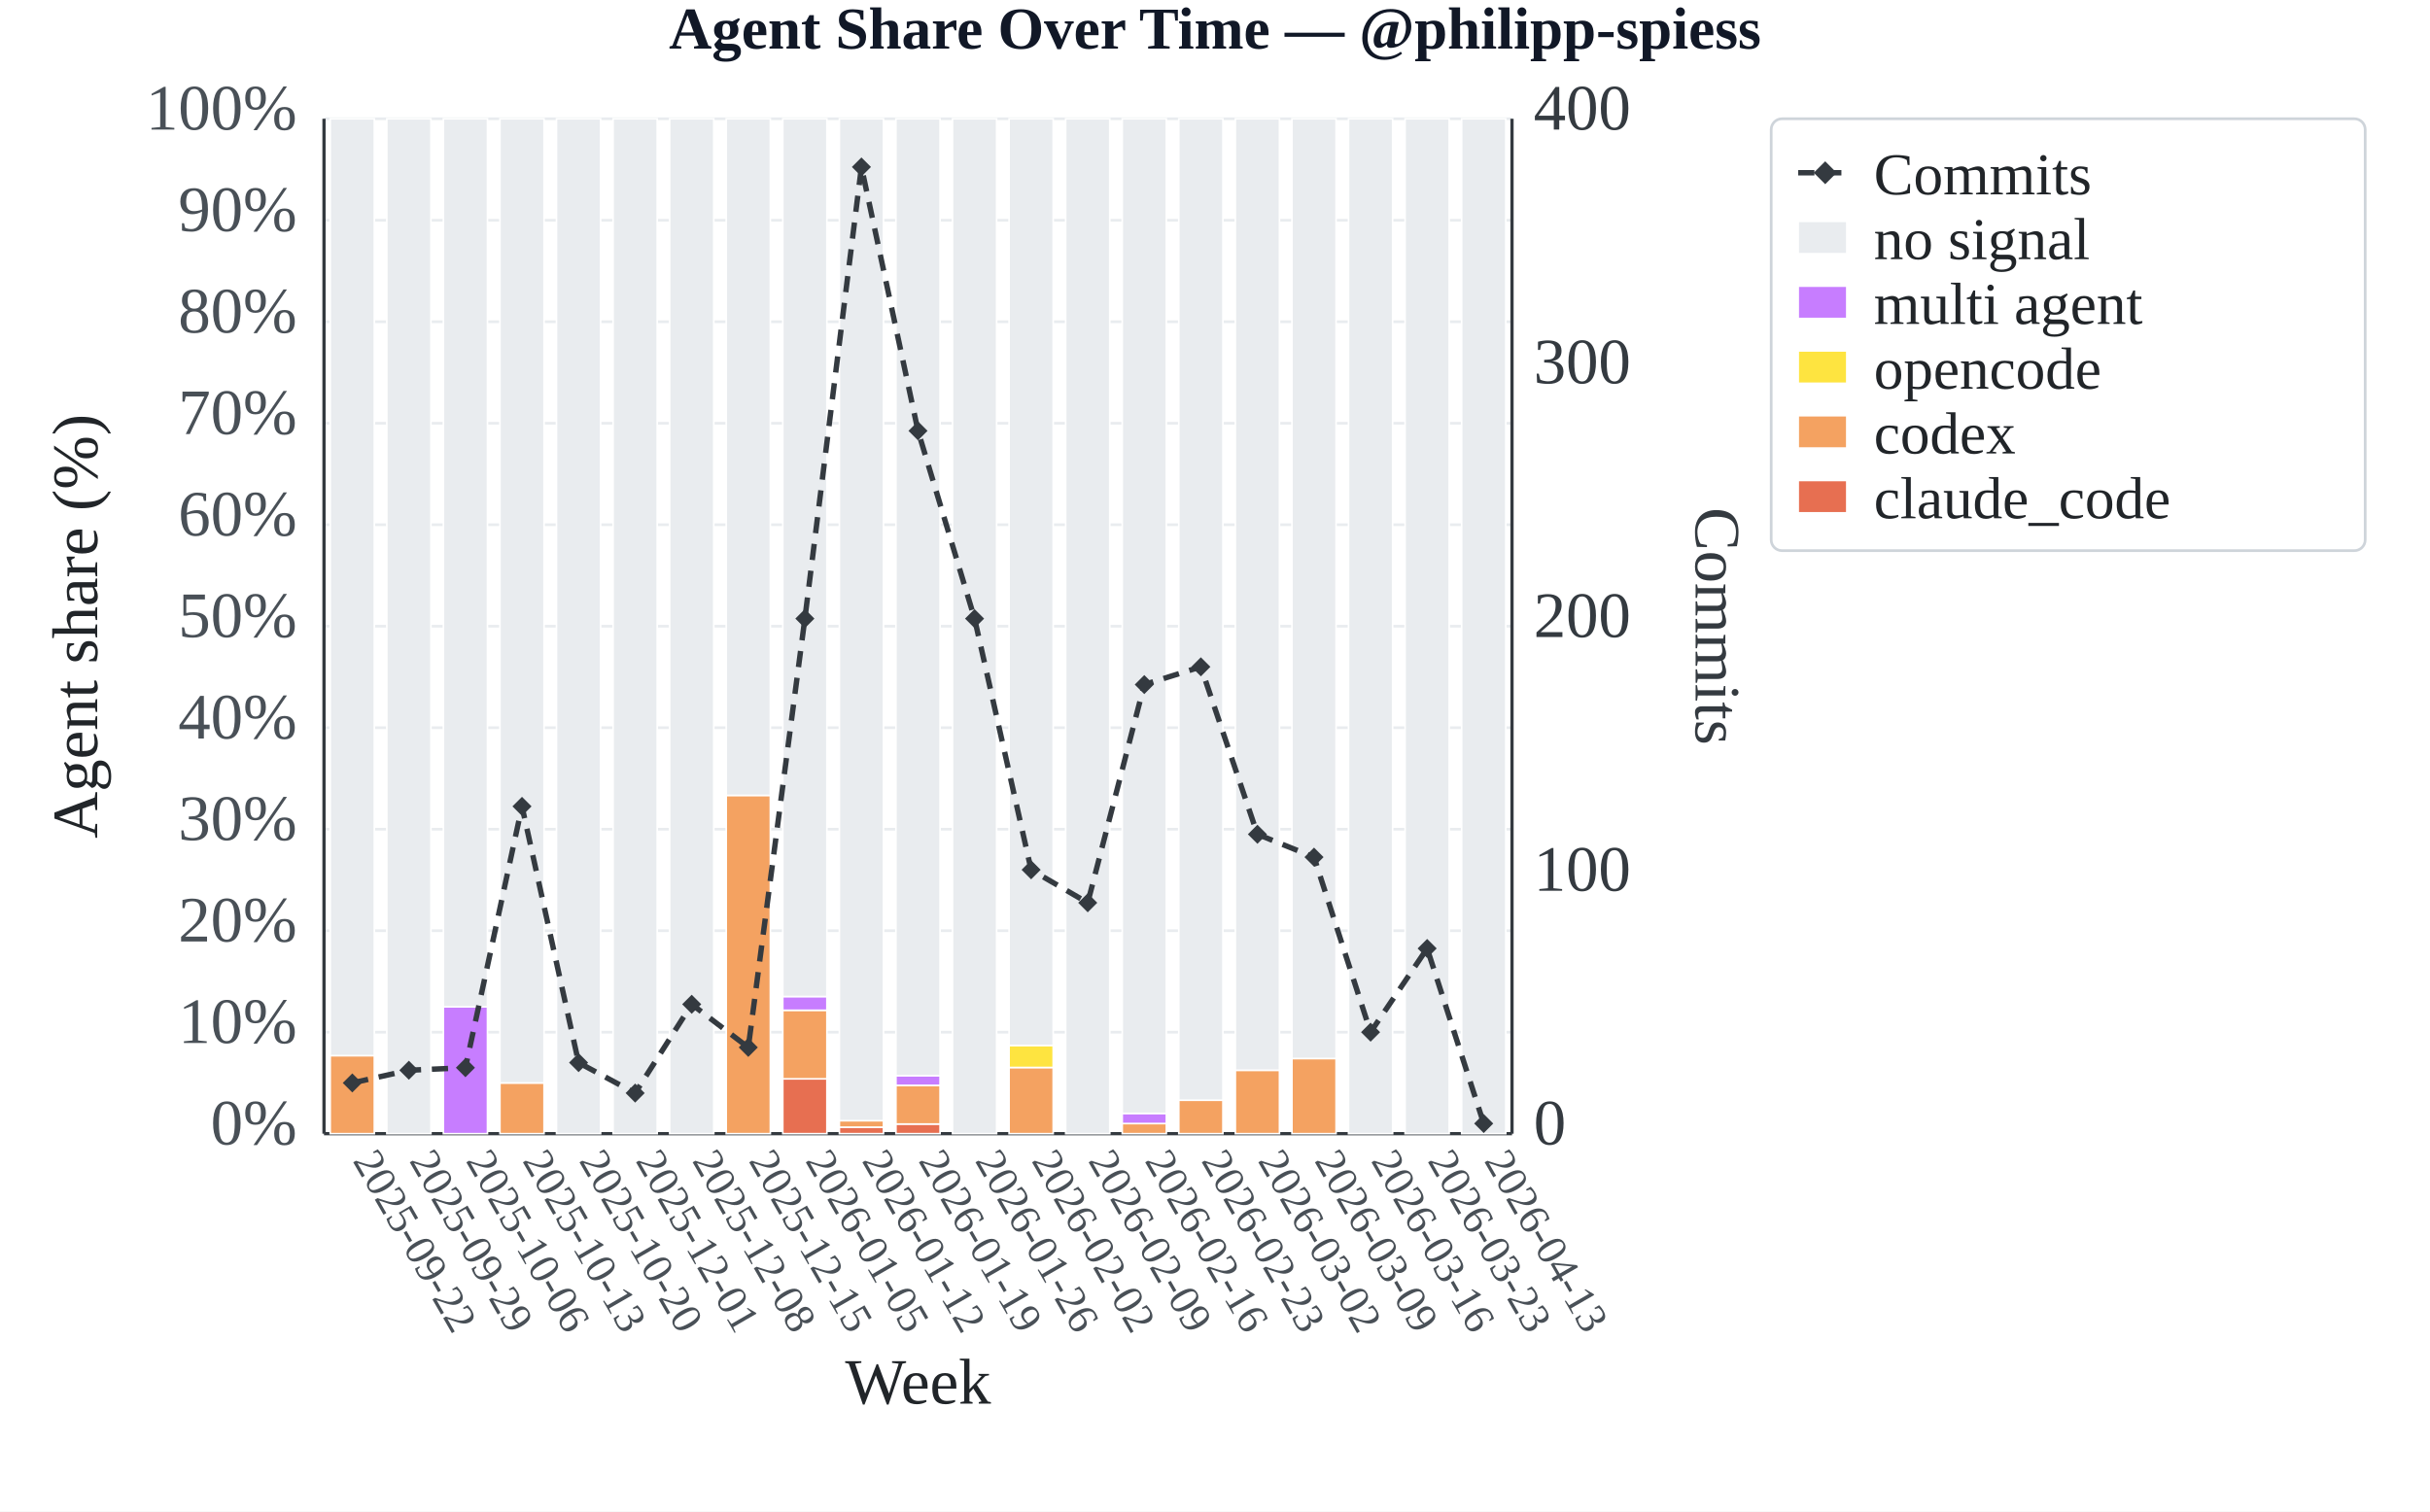
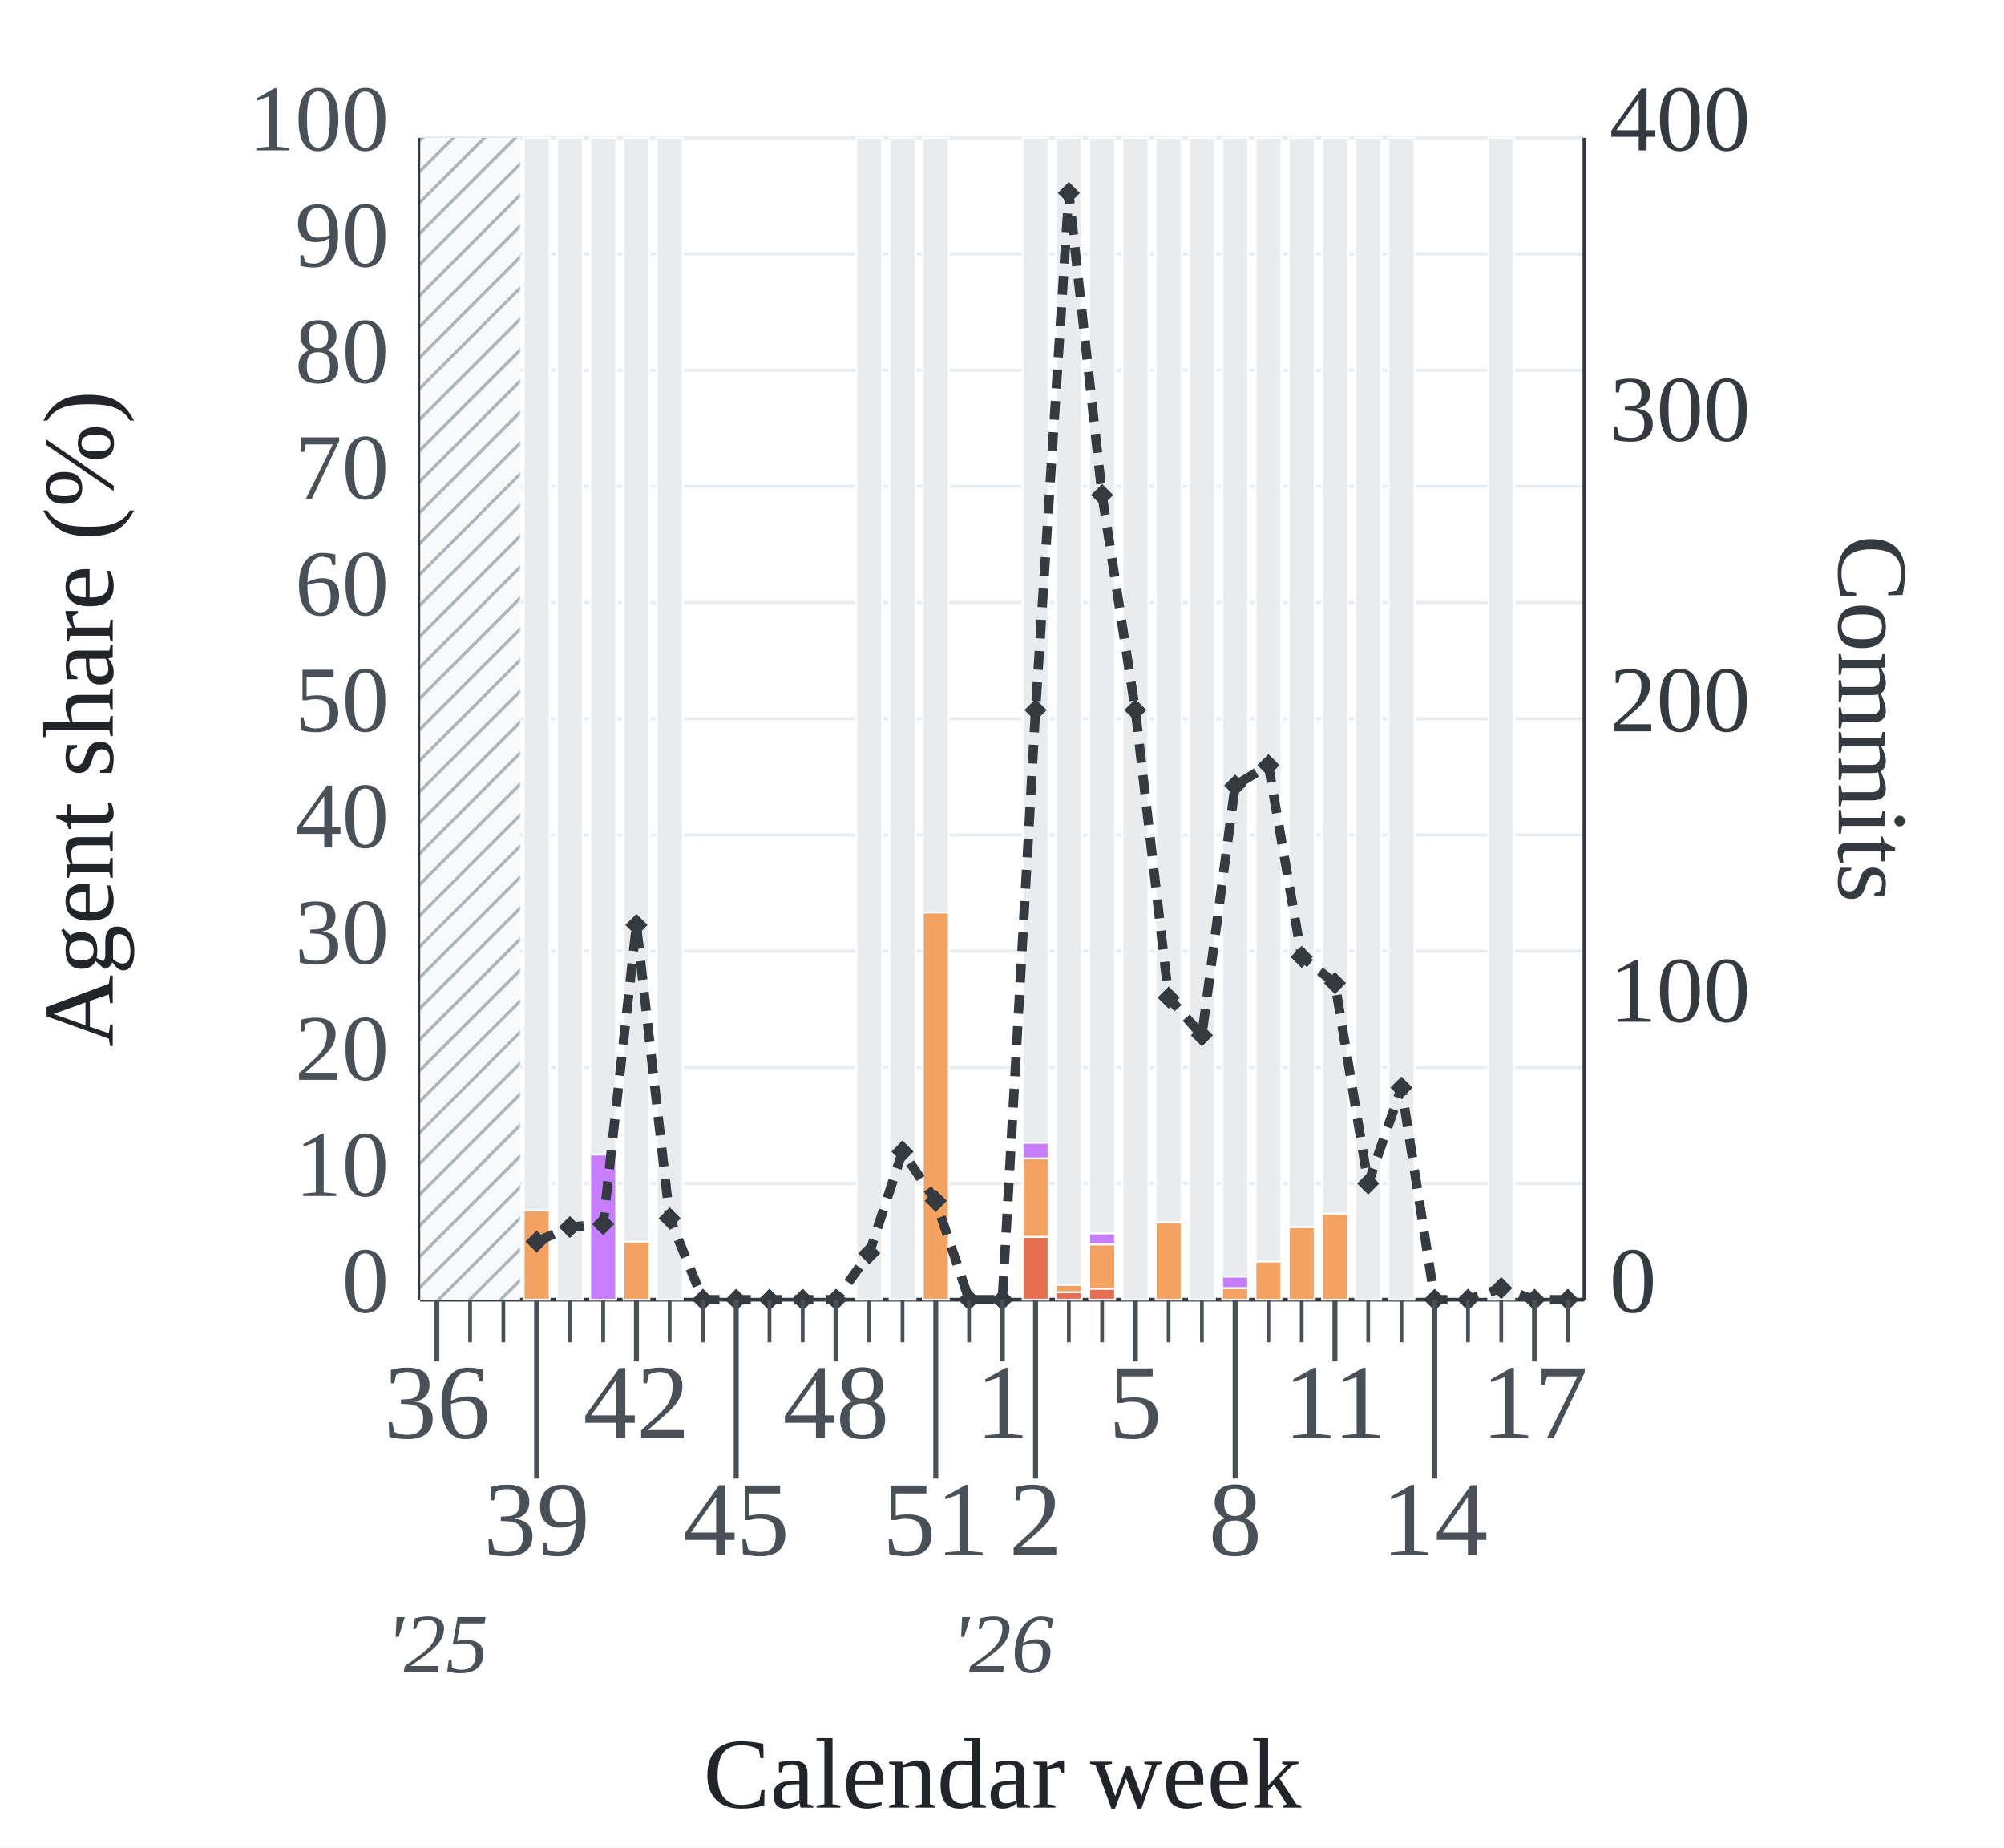
- <svg xmlns="http://www.w3.org/2000/svg" width="900" height="560" viewBox="0 0 900 560">
+ <svg xmlns="http://www.w3.org/2000/svg" width="640" height="590" viewBox="0 0 640 590">
  <rect width="100%" height="100%" fill="white" />
-   <line x1="120.00" y1="420.00" x2="560.00" y2="420.00" stroke="#e9ecef" stroke-width="1" />
-   <text x="110.00" y="424.00" text-anchor="end" font-size="24" fill="#495057">0%</text>
-   <line x1="120.00" y1="382.40" x2="560.00" y2="382.40" stroke="#e9ecef" stroke-width="1" />
-   <text x="110.00" y="386.40" text-anchor="end" font-size="24" fill="#495057">10%</text>
-   <line x1="120.00" y1="344.80" x2="560.00" y2="344.80" stroke="#e9ecef" stroke-width="1" />
-   <text x="110.00" y="348.80" text-anchor="end" font-size="24" fill="#495057">20%</text>
-   <line x1="120.00" y1="307.20" x2="560.00" y2="307.20" stroke="#e9ecef" stroke-width="1" />
-   <text x="110.00" y="311.20" text-anchor="end" font-size="24" fill="#495057">30%</text>
-   <line x1="120.00" y1="269.60" x2="560.00" y2="269.60" stroke="#e9ecef" stroke-width="1" />
-   <text x="110.00" y="273.60" text-anchor="end" font-size="24" fill="#495057">40%</text>
-   <line x1="120.00" y1="232.00" x2="560.00" y2="232.00" stroke="#e9ecef" stroke-width="1" />
-   <text x="110.00" y="236.00" text-anchor="end" font-size="24" fill="#495057">50%</text>
-   <line x1="120.00" y1="194.40" x2="560.00" y2="194.40" stroke="#e9ecef" stroke-width="1" />
-   <text x="110.00" y="198.40" text-anchor="end" font-size="24" fill="#495057">60%</text>
-   <line x1="120.00" y1="156.80" x2="560.00" y2="156.80" stroke="#e9ecef" stroke-width="1" />
-   <text x="110.00" y="160.80" text-anchor="end" font-size="24" fill="#495057">70%</text>
-   <line x1="120.00" y1="119.20" x2="560.00" y2="119.20" stroke="#e9ecef" stroke-width="1" />
-   <text x="110.00" y="123.20" text-anchor="end" font-size="24" fill="#495057">80%</text>
-   <line x1="120.00" y1="81.60" x2="560.00" y2="81.60" stroke="#e9ecef" stroke-width="1" />
-   <text x="110.00" y="85.60" text-anchor="end" font-size="24" fill="#495057">90%</text>
-   <line x1="120.00" y1="44.00" x2="560.00" y2="44.00" stroke="#e9ecef" stroke-width="1" />
-   <text x="110.00" y="48.00" text-anchor="end" font-size="24" fill="#495057">100%</text>
-   <line x1="120.00" y1="420.00" x2="560.00" y2="420.00" stroke="#343a40" stroke-width="1.2" />
-   <line x1="120.00" y1="44.00" x2="120.00" y2="420.00" stroke="#343a40" stroke-width="1.2" />
-   <text x="568.00" y="424.00" text-anchor="start" font-size="24" fill="#343a40">0</text>
-   <text x="568.00" y="330.00" text-anchor="start" font-size="24" fill="#343a40">100</text>
-   <text x="568.00" y="236.00" text-anchor="start" font-size="24" fill="#343a40">200</text>
-   <text x="568.00" y="142.00" text-anchor="start" font-size="24" fill="#343a40">300</text>
-   <text x="568.00" y="48.00" text-anchor="start" font-size="24" fill="#343a40">400</text>
-   <line x1="560.00" y1="44.00" x2="560.00" y2="420.00" stroke="#343a40" stroke-width="1.2" />
-   <text x="450.00" y="18" text-anchor="middle" font-size="22" font-weight="700" fill="#111827">Agent Share Over Time — @philipp-spiess</text>
-   <text x="36.00" y="232.00" transform="rotate(-90 36.00 232.00)" text-anchor="middle" font-size="24" fill="#212529">Agent share (%)</text>
-   <text x="340.00" y="520.00" text-anchor="middle" font-size="24" fill="#212529">Week</text>
-   <text x="628.00" y="232.00" transform="rotate(90 628.00 232.00)" text-anchor="middle" font-size="24" fill="#343a40">Commits</text>
-   <rect x="122.30" y="391.08" width="16.34" height="28.92" fill="#f4a261" stroke="white" stroke-width="0.6" />
-   <rect x="122.30" y="44.00" width="16.34" height="347.08" fill="#e9ecef" stroke="white" stroke-width="0.6" />
-   <rect x="143.26" y="44.00" width="16.34" height="376.00" fill="#e9ecef" stroke="white" stroke-width="0.6" />
-   <rect x="164.21" y="373.00" width="16.34" height="47.00" fill="#c77dff" stroke="white" stroke-width="0.6" />
-   <rect x="164.21" y="44.00" width="16.34" height="329.00" fill="#e9ecef" stroke="white" stroke-width="0.6" />
-   <rect x="185.16" y="401.20" width="16.34" height="18.80" fill="#f4a261" stroke="white" stroke-width="0.6" />
-   <rect x="185.16" y="44.00" width="16.34" height="357.20" fill="#e9ecef" stroke="white" stroke-width="0.6" />
-   <rect x="206.11" y="44.00" width="16.34" height="376.00" fill="#e9ecef" stroke="white" stroke-width="0.6" />
-   <rect x="227.07" y="44.00" width="16.34" height="376.00" fill="#e9ecef" stroke="white" stroke-width="0.6" />
-   <rect x="248.02" y="44.00" width="16.34" height="376.00" fill="#e9ecef" stroke="white" stroke-width="0.6" />
-   <rect x="268.97" y="294.67" width="16.34" height="125.33" fill="#f4a261" stroke="white" stroke-width="0.6" />
-   <rect x="268.97" y="44.00" width="16.34" height="250.67" fill="#e9ecef" stroke="white" stroke-width="0.6" />
-   <rect x="289.92" y="399.68" width="16.34" height="20.32" fill="#e76f51" stroke="white" stroke-width="0.6" />
-   <rect x="289.92" y="374.27" width="16.34" height="25.41" fill="#f4a261" stroke="white" stroke-width="0.6" />
-   <rect x="289.92" y="369.19" width="16.34" height="5.08" fill="#c77dff" stroke="white" stroke-width="0.6" />
-   <rect x="289.92" y="44.00" width="16.34" height="325.19" fill="#e9ecef" stroke="white" stroke-width="0.6" />
-   <rect x="310.88" y="417.59" width="16.34" height="2.41" fill="#e76f51" stroke="white" stroke-width="0.6" />
-   <rect x="310.88" y="415.18" width="16.34" height="2.41" fill="#f4a261" stroke="white" stroke-width="0.6" />
-   <rect x="310.88" y="44.00" width="16.34" height="371.18" fill="#e9ecef" stroke="white" stroke-width="0.6" />
-   <rect x="331.83" y="416.42" width="16.34" height="3.58" fill="#e76f51" stroke="white" stroke-width="0.6" />
-   <rect x="331.83" y="402.10" width="16.34" height="14.32" fill="#f4a261" stroke="white" stroke-width="0.6" />
-   <rect x="331.83" y="398.51" width="16.34" height="3.58" fill="#c77dff" stroke="white" stroke-width="0.6" />
-   <rect x="331.83" y="44.00" width="16.34" height="354.51" fill="#e9ecef" stroke="white" stroke-width="0.6" />
-   <rect x="352.78" y="44.00" width="16.34" height="376.00" fill="#e9ecef" stroke="white" stroke-width="0.6" />
-   <rect x="373.73" y="395.48" width="16.34" height="24.52" fill="#f4a261" stroke="white" stroke-width="0.6" />
-   <rect x="373.73" y="387.30" width="16.34" height="8.17" fill="#fee440" stroke="white" stroke-width="0.6" />
-   <rect x="373.73" y="44.00" width="16.34" height="343.30" fill="#e9ecef" stroke="white" stroke-width="0.6" />
-   <rect x="394.69" y="44.00" width="16.34" height="376.00" fill="#e9ecef" stroke="white" stroke-width="0.6" />
-   <rect x="415.64" y="416.24" width="16.34" height="3.76" fill="#f4a261" stroke="white" stroke-width="0.6" />
-   <rect x="415.64" y="412.48" width="16.34" height="3.76" fill="#c77dff" stroke="white" stroke-width="0.6" />
-   <rect x="415.64" y="44.00" width="16.34" height="368.48" fill="#e9ecef" stroke="white" stroke-width="0.6" />
-   <rect x="436.59" y="407.60" width="16.34" height="12.40" fill="#f4a261" stroke="white" stroke-width="0.6" />
-   <rect x="436.59" y="44.00" width="16.34" height="363.60" fill="#e9ecef" stroke="white" stroke-width="0.6" />
-   <rect x="457.54" y="396.50" width="16.34" height="23.50" fill="#f4a261" stroke="white" stroke-width="0.6" />
-   <rect x="457.54" y="44.00" width="16.34" height="352.50" fill="#e9ecef" stroke="white" stroke-width="0.6" />
-   <rect x="478.50" y="392.15" width="16.34" height="27.85" fill="#f4a261" stroke="white" stroke-width="0.6" />
-   <rect x="478.50" y="44.00" width="16.34" height="348.15" fill="#e9ecef" stroke="white" stroke-width="0.6" />
-   <rect x="499.45" y="44.00" width="16.34" height="376.00" fill="#e9ecef" stroke="white" stroke-width="0.6" />
-   <rect x="520.40" y="44.00" width="16.34" height="376.00" fill="#e9ecef" stroke="white" stroke-width="0.6" />
-   <rect x="541.35" y="44.00" width="16.34" height="376.00" fill="#e9ecef" stroke="white" stroke-width="0.6" />
-   <polyline fill="none" stroke="#343a40" stroke-width="2" stroke-dasharray="6 4" points="130.48,401.20 151.43,396.50 172.38,395.56 193.33,298.74 214.29,393.68 235.24,404.96 256.19,372.06 277.14,388.04 298.10,229.18 319.05,61.86 340.00,159.62 360.95,229.18 381.90,322.24 402.86,334.46 423.81,253.62 444.76,247.04 465.71,309.08 486.67,317.54 507.62,382.40 528.57,351.38 549.52,416.24" />
-   <rect x="127.98" y="398.70" width="5" height="5" fill="#343a40" transform="rotate(45 130.48 401.20)" />
-   <rect x="148.93" y="394.00" width="5" height="5" fill="#343a40" transform="rotate(45 151.43 396.50)" />
-   <rect x="169.88" y="393.06" width="5" height="5" fill="#343a40" transform="rotate(45 172.38 395.56)" />
-   <rect x="190.83" y="296.24" width="5" height="5" fill="#343a40" transform="rotate(45 193.33 298.74)" />
-   <rect x="211.79" y="391.18" width="5" height="5" fill="#343a40" transform="rotate(45 214.29 393.68)" />
-   <rect x="232.74" y="402.46" width="5" height="5" fill="#343a40" transform="rotate(45 235.24 404.96)" />
-   <rect x="253.69" y="369.56" width="5" height="5" fill="#343a40" transform="rotate(45 256.19 372.06)" />
-   <rect x="274.64" y="385.54" width="5" height="5" fill="#343a40" transform="rotate(45 277.14 388.04)" />
-   <rect x="295.60" y="226.68" width="5" height="5" fill="#343a40" transform="rotate(45 298.10 229.18)" />
-   <rect x="316.55" y="59.36" width="5" height="5" fill="#343a40" transform="rotate(45 319.05 61.86)" />
-   <rect x="337.50" y="157.12" width="5" height="5" fill="#343a40" transform="rotate(45 340.00 159.62)" />
-   <rect x="358.45" y="226.68" width="5" height="5" fill="#343a40" transform="rotate(45 360.95 229.18)" />
-   <rect x="379.40" y="319.74" width="5" height="5" fill="#343a40" transform="rotate(45 381.90 322.24)" />
-   <rect x="400.36" y="331.96" width="5" height="5" fill="#343a40" transform="rotate(45 402.86 334.46)" />
-   <rect x="421.31" y="251.12" width="5" height="5" fill="#343a40" transform="rotate(45 423.81 253.62)" />
-   <rect x="442.26" y="244.54" width="5" height="5" fill="#343a40" transform="rotate(45 444.76 247.04)" />
-   <rect x="463.21" y="306.58" width="5" height="5" fill="#343a40" transform="rotate(45 465.71 309.08)" />
-   <rect x="484.17" y="315.04" width="5" height="5" fill="#343a40" transform="rotate(45 486.67 317.54)" />
-   <rect x="505.12" y="379.90" width="5" height="5" fill="#343a40" transform="rotate(45 507.62 382.40)" />
-   <rect x="526.07" y="348.88" width="5" height="5" fill="#343a40" transform="rotate(45 528.57 351.38)" />
-   <rect x="547.02" y="413.74" width="5" height="5" fill="#343a40" transform="rotate(45 549.52 416.24)" />
-   <text x="130.48" y="430.00" transform="rotate(60 130.48 430.00)" font-size="16" text-anchor="start" fill="#495057">2025-09-22</text>
-   <text x="151.43" y="430.00" transform="rotate(60 151.43 430.00)" font-size="16" text-anchor="start" fill="#495057">2025-09-29</text>
-   <text x="172.38" y="430.00" transform="rotate(60 172.38 430.00)" font-size="16" text-anchor="start" fill="#495057">2025-10-06</text>
-   <text x="193.33" y="430.00" transform="rotate(60 193.33 430.00)" font-size="16" text-anchor="start" fill="#495057">2025-10-13</text>
-   <text x="214.29" y="430.00" transform="rotate(60 214.29 430.00)" font-size="16" text-anchor="start" fill="#495057">2025-10-20</text>
-   <text x="235.24" y="430.00" transform="rotate(60 235.24 430.00)" font-size="16" text-anchor="start" fill="#495057">2025-12-01</text>
-   <text x="256.19" y="430.00" transform="rotate(60 256.19 430.00)" font-size="16" text-anchor="start" fill="#495057">2025-12-08</text>
-   <text x="277.14" y="430.00" transform="rotate(60 277.14 430.00)" font-size="16" text-anchor="start" fill="#495057">2025-12-15</text>
-   <text x="298.10" y="430.00" transform="rotate(60 298.10 430.00)" font-size="16" text-anchor="start" fill="#495057">2026-01-05</text>
-   <text x="319.05" y="430.00" transform="rotate(60 319.05 430.00)" font-size="16" text-anchor="start" fill="#495057">2026-01-12</text>
-   <text x="340.00" y="430.00" transform="rotate(60 340.00 430.00)" font-size="16" text-anchor="start" fill="#495057">2026-01-19</text>
-   <text x="360.95" y="430.00" transform="rotate(60 360.95 430.00)" font-size="16" text-anchor="start" fill="#495057">2026-01-26</text>
-   <text x="381.90" y="430.00" transform="rotate(60 381.90 430.00)" font-size="16" text-anchor="start" fill="#495057">2026-02-02</text>
-   <text x="402.86" y="430.00" transform="rotate(60 402.86 430.00)" font-size="16" text-anchor="start" fill="#495057">2026-02-09</text>
-   <text x="423.81" y="430.00" transform="rotate(60 423.81 430.00)" font-size="16" text-anchor="start" fill="#495057">2026-02-16</text>
-   <text x="444.76" y="430.00" transform="rotate(60 444.76 430.00)" font-size="16" text-anchor="start" fill="#495057">2026-02-23</text>
-   <text x="465.71" y="430.00" transform="rotate(60 465.71 430.00)" font-size="16" text-anchor="start" fill="#495057">2026-03-02</text>
-   <text x="486.67" y="430.00" transform="rotate(60 486.67 430.00)" font-size="16" text-anchor="start" fill="#495057">2026-03-09</text>
-   <text x="507.62" y="430.00" transform="rotate(60 507.62 430.00)" font-size="16" text-anchor="start" fill="#495057">2026-03-16</text>
-   <text x="528.57" y="430.00" transform="rotate(60 528.57 430.00)" font-size="16" text-anchor="start" fill="#495057">2026-03-23</text>
-   <text x="549.52" y="430.00" transform="rotate(60 549.52 430.00)" font-size="16" text-anchor="start" fill="#495057">2026-04-13</text>
-   <rect x="656.00" y="44.00" width="220.00" height="160.00" rx="4" ry="4" fill="white" fill-opacity="0.92" stroke="#ced4da" stroke-width="1" />
-   <line x1="666.00" y1="64.00" x2="686.00" y2="64.00" stroke="#343a40" stroke-width="2" stroke-dasharray="6 4" />
-   <rect x="673.00" y="61.00" width="6" height="6" fill="#343a40" transform="rotate(45 676.00 64.00)" />
-   <text x="694.00" y="72.00" font-size="22" fill="#212529">Commits</text>
-   <rect x="666.00" y="82.00" width="18" height="12" fill="#e9ecef" stroke="#ffffff" stroke-width="0.6" />
-   <text x="694.00" y="96.00" font-size="22" fill="#212529">no signal</text>
-   <rect x="666.00" y="106.00" width="18" height="12" fill="#c77dff" stroke="#ffffff" stroke-width="0.6" />
-   <text x="694.00" y="120.00" font-size="22" fill="#212529">multi agent</text>
-   <rect x="666.00" y="130.00" width="18" height="12" fill="#fee440" stroke="#ffffff" stroke-width="0.6" />
-   <text x="694.00" y="144.00" font-size="22" fill="#212529">opencode</text>
-   <rect x="666.00" y="154.00" width="18" height="12" fill="#f4a261" stroke="#ffffff" stroke-width="0.6" />
-   <text x="694.00" y="168.00" font-size="22" fill="#212529">codex</text>
-   <rect x="666.00" y="178.00" width="18" height="12" fill="#e76f51" stroke="#ffffff" stroke-width="0.6" />
-   <text x="694.00" y="192.00" font-size="22" fill="#212529">claude_code</text>
+   <defs>
+     <pattern id="gapHatch" width="7" height="7" patternUnits="userSpaceOnUse" patternTransform="rotate(45)">
+       <rect width="7" height="7" fill="#f8f9fa" />
+       <line x1="0" y1="0" x2="0" y2="7" stroke="#adb5bd" stroke-width="2" />
+     </pattern>
+   </defs>
+   <line x1="134.20" y1="415.00" x2="506.00" y2="415.00" stroke="#e9ecef" stroke-width="1" />
+   <text x="124.20" y="419.00" text-anchor="end" font-size="30" fill="#495057">0</text>
+   <line x1="134.20" y1="377.90" x2="506.00" y2="377.90" stroke="#e9ecef" stroke-width="1" />
+   <text x="124.20" y="381.90" text-anchor="end" font-size="30" fill="#495057">10</text>
+   <line x1="134.20" y1="340.80" x2="506.00" y2="340.80" stroke="#e9ecef" stroke-width="1" />
+   <text x="124.20" y="344.80" text-anchor="end" font-size="30" fill="#495057">20</text>
+   <line x1="134.20" y1="303.70" x2="506.00" y2="303.70" stroke="#e9ecef" stroke-width="1" />
+   <text x="124.20" y="307.70" text-anchor="end" font-size="30" fill="#495057">30</text>
+   <line x1="134.20" y1="266.60" x2="506.00" y2="266.60" stroke="#e9ecef" stroke-width="1" />
+   <text x="124.20" y="270.60" text-anchor="end" font-size="30" fill="#495057">40</text>
+   <line x1="134.20" y1="229.50" x2="506.00" y2="229.50" stroke="#e9ecef" stroke-width="1" />
+   <text x="124.20" y="233.50" text-anchor="end" font-size="30" fill="#495057">50</text>
+   <line x1="134.20" y1="192.40" x2="506.00" y2="192.40" stroke="#e9ecef" stroke-width="1" />
+   <text x="124.20" y="196.40" text-anchor="end" font-size="30" fill="#495057">60</text>
+   <line x1="134.20" y1="155.30" x2="506.00" y2="155.30" stroke="#e9ecef" stroke-width="1" />
+   <text x="124.20" y="159.30" text-anchor="end" font-size="30" fill="#495057">70</text>
+   <line x1="134.20" y1="118.20" x2="506.00" y2="118.20" stroke="#e9ecef" stroke-width="1" />
+   <text x="124.20" y="122.20" text-anchor="end" font-size="30" fill="#495057">80</text>
+   <line x1="134.20" y1="81.10" x2="506.00" y2="81.10" stroke="#e9ecef" stroke-width="1" />
+   <text x="124.20" y="85.10" text-anchor="end" font-size="30" fill="#495057">90</text>
+   <line x1="134.20" y1="44.00" x2="506.00" y2="44.00" stroke="#e9ecef" stroke-width="1" />
+   <text x="124.20" y="48.00" text-anchor="end" font-size="30" fill="#495057">100</text>
+   <line x1="134.20" y1="415.00" x2="506.00" y2="415.00" stroke="#343a40" stroke-width="1.2" />
+   <line x1="134.20" y1="44.00" x2="134.20" y2="415.00" stroke="#343a40" stroke-width="1.2" />
+   <text x="514.00" y="419.00" text-anchor="start" font-size="30" fill="#343a40">0</text>
+   <text x="514.00" y="326.25" text-anchor="start" font-size="30" fill="#343a40">100</text>
+   <text x="514.00" y="233.50" text-anchor="start" font-size="30" fill="#343a40">200</text>
+   <text x="514.00" y="140.75" text-anchor="start" font-size="30" fill="#343a40">300</text>
+   <text x="514.00" y="48.00" text-anchor="start" font-size="30" fill="#343a40">400</text>
+   <line x1="506.00" y1="44.00" x2="506.00" y2="415.00" stroke="#343a40" stroke-width="1.2" />
+   <text x="36.00" y="229.50" transform="rotate(-90 36.00 229.50)" text-anchor="middle" font-size="32" fill="#212529">Agent share (%)</text>
+   <text x="320.10" y="577.20" text-anchor="middle" font-size="32" fill="#212529">Calendar week</text>
+   <text x="587.20" y="229.50" transform="rotate(90 587.20 229.50)" text-anchor="middle" font-size="32" fill="#343a40">Commits</text>
+   <rect x="134.20" y="44.00" width="31.87" height="371.00" fill="url(#gapHatch)" stroke="none" />
+   <rect x="167.24" y="386.46" width="8.29" height="28.54" fill="#f4a261" stroke="white" stroke-width="0.6" />
+   <rect x="167.24" y="44.00" width="8.29" height="342.46" fill="#e9ecef" stroke="white" stroke-width="0.6" />
+   <rect x="177.86" y="44.00" width="8.29" height="371.00" fill="#e9ecef" stroke="white" stroke-width="0.6" />
+   <rect x="188.48" y="368.63" width="8.29" height="46.38" fill="#c77dff" stroke="white" stroke-width="0.6" />
+   <rect x="188.48" y="44.00" width="8.29" height="324.63" fill="#e9ecef" stroke="white" stroke-width="0.6" />
+   <rect x="199.11" y="396.45" width="8.29" height="18.55" fill="#f4a261" stroke="white" stroke-width="0.6" />
+   <rect x="199.11" y="44.00" width="8.29" height="352.45" fill="#e9ecef" stroke="white" stroke-width="0.6" />
+   <rect x="209.73" y="44.00" width="8.29" height="371.00" fill="#e9ecef" stroke="white" stroke-width="0.6" />
+   <rect x="273.47" y="44.00" width="8.29" height="371.00" fill="#e9ecef" stroke="white" stroke-width="0.6" />
+   <rect x="284.09" y="44.00" width="8.29" height="371.00" fill="#e9ecef" stroke="white" stroke-width="0.6" />
+   <rect x="294.71" y="291.33" width="8.29" height="123.67" fill="#f4a261" stroke="white" stroke-width="0.6" />
+   <rect x="294.71" y="44.00" width="8.29" height="247.33" fill="#e9ecef" stroke="white" stroke-width="0.6" />
+   <rect x="326.58" y="394.95" width="8.29" height="20.05" fill="#e76f51" stroke="white" stroke-width="0.6" />
+   <rect x="326.58" y="369.88" width="8.29" height="25.07" fill="#f4a261" stroke="white" stroke-width="0.6" />
+   <rect x="326.58" y="364.86" width="8.29" height="5.01" fill="#c77dff" stroke="white" stroke-width="0.6" />
+   <rect x="326.58" y="44.00" width="8.29" height="320.86" fill="#e9ecef" stroke="white" stroke-width="0.6" />
+   <rect x="337.20" y="412.62" width="8.29" height="2.38" fill="#e76f51" stroke="white" stroke-width="0.6" />
+   <rect x="337.20" y="410.24" width="8.29" height="2.38" fill="#f4a261" stroke="white" stroke-width="0.6" />
+   <rect x="337.20" y="44.00" width="8.29" height="366.24" fill="#e9ecef" stroke="white" stroke-width="0.6" />
+   <rect x="347.83" y="411.47" width="8.29" height="3.53" fill="#e76f51" stroke="white" stroke-width="0.6" />
+   <rect x="347.83" y="397.33" width="8.29" height="14.13" fill="#f4a261" stroke="white" stroke-width="0.6" />
+   <rect x="347.83" y="393.80" width="8.29" height="3.53" fill="#c77dff" stroke="white" stroke-width="0.6" />
+   <rect x="347.83" y="44.00" width="8.29" height="349.80" fill="#e9ecef" stroke="white" stroke-width="0.6" />
+   <rect x="358.45" y="44.00" width="8.29" height="371.00" fill="#e9ecef" stroke="white" stroke-width="0.6" />
+   <rect x="369.07" y="390.27" width="8.29" height="24.73" fill="#f4a261" stroke="white" stroke-width="0.6" />
+   <rect x="369.07" y="44.00" width="8.29" height="346.27" fill="#e9ecef" stroke="white" stroke-width="0.6" />
+   <rect x="379.69" y="44.00" width="8.29" height="371.00" fill="#e9ecef" stroke="white" stroke-width="0.6" />
+   <rect x="390.32" y="411.29" width="8.29" height="3.71" fill="#f4a261" stroke="white" stroke-width="0.6" />
+   <rect x="390.32" y="407.58" width="8.29" height="3.71" fill="#c77dff" stroke="white" stroke-width="0.6" />
+   <rect x="390.32" y="44.00" width="8.29" height="363.58" fill="#e9ecef" stroke="white" stroke-width="0.6" />
+   <rect x="400.94" y="402.77" width="8.29" height="12.23" fill="#f4a261" stroke="white" stroke-width="0.6" />
+   <rect x="400.94" y="44.00" width="8.29" height="358.77" fill="#e9ecef" stroke="white" stroke-width="0.6" />
+   <rect x="411.56" y="391.81" width="8.29" height="23.19" fill="#f4a261" stroke="white" stroke-width="0.6" />
+   <rect x="411.56" y="44.00" width="8.29" height="347.81" fill="#e9ecef" stroke="white" stroke-width="0.6" />
+   <rect x="422.19" y="387.52" width="8.29" height="27.48" fill="#f4a261" stroke="white" stroke-width="0.6" />
+   <rect x="422.19" y="44.00" width="8.29" height="343.52" fill="#e9ecef" stroke="white" stroke-width="0.6" />
+   <rect x="432.81" y="44.00" width="8.29" height="371.00" fill="#e9ecef" stroke="white" stroke-width="0.6" />
+   <rect x="443.43" y="44.00" width="8.29" height="371.00" fill="#e9ecef" stroke="white" stroke-width="0.6" />
+   <rect x="475.30" y="44.00" width="8.29" height="371.00" fill="#e9ecef" stroke="white" stroke-width="0.6" />
+   <polyline fill="none" stroke="#343a40" stroke-width="3" stroke-dasharray="6 4" points="171.38,396.45 182.00,391.81 192.63,390.89 203.25,295.35 213.87,389.03 224.49,415.00 235.12,415.00 245.74,415.00 256.36,415.00 266.99,415.00 277.61,400.16 288.23,367.70 298.85,383.47 309.48,415.00 320.10,415.00 330.72,226.72 341.35,61.62 351.97,158.08 362.59,226.72 373.21,318.54 383.84,330.60 394.46,250.83 405.08,244.34 415.71,305.56 426.33,313.90 436.95,377.90 447.57,347.29 458.20,415.00 468.82,415.00 479.44,411.29 490.07,415.00 500.69,415.00" />
+   <rect x="168.88" y="393.95" width="5" height="5" fill="#343a40" transform="rotate(45 171.38 396.45)" />
+   <rect x="179.50" y="389.31" width="5" height="5" fill="#343a40" transform="rotate(45 182.00 391.81)" />
+   <rect x="190.13" y="388.39" width="5" height="5" fill="#343a40" transform="rotate(45 192.63 390.89)" />
+   <rect x="200.75" y="292.85" width="5" height="5" fill="#343a40" transform="rotate(45 203.25 295.35)" />
+   <rect x="211.37" y="386.53" width="5" height="5" fill="#343a40" transform="rotate(45 213.87 389.03)" />
+   <rect x="221.99" y="412.50" width="5" height="5" fill="#343a40" transform="rotate(45 224.49 415.00)" />
+   <rect x="232.62" y="412.50" width="5" height="5" fill="#343a40" transform="rotate(45 235.12 415.00)" />
+   <rect x="243.24" y="412.50" width="5" height="5" fill="#343a40" transform="rotate(45 245.74 415.00)" />
+   <rect x="253.86" y="412.50" width="5" height="5" fill="#343a40" transform="rotate(45 256.36 415.00)" />
+   <rect x="264.49" y="412.50" width="5" height="5" fill="#343a40" transform="rotate(45 266.99 415.00)" />
+   <rect x="275.11" y="397.66" width="5" height="5" fill="#343a40" transform="rotate(45 277.61 400.16)" />
+   <rect x="285.73" y="365.20" width="5" height="5" fill="#343a40" transform="rotate(45 288.23 367.70)" />
+   <rect x="296.35" y="380.97" width="5" height="5" fill="#343a40" transform="rotate(45 298.85 383.47)" />
+   <rect x="306.98" y="412.50" width="5" height="5" fill="#343a40" transform="rotate(45 309.48 415.00)" />
+   <rect x="317.60" y="412.50" width="5" height="5" fill="#343a40" transform="rotate(45 320.10 415.00)" />
+   <rect x="328.22" y="224.22" width="5" height="5" fill="#343a40" transform="rotate(45 330.72 226.72)" />
+   <rect x="338.85" y="59.12" width="5" height="5" fill="#343a40" transform="rotate(45 341.35 61.62)" />
+   <rect x="349.47" y="155.58" width="5" height="5" fill="#343a40" transform="rotate(45 351.97 158.08)" />
+   <rect x="360.09" y="224.22" width="5" height="5" fill="#343a40" transform="rotate(45 362.59 226.72)" />
+   <rect x="370.71" y="316.04" width="5" height="5" fill="#343a40" transform="rotate(45 373.21 318.54)" />
+   <rect x="381.34" y="328.10" width="5" height="5" fill="#343a40" transform="rotate(45 383.84 330.60)" />
+   <rect x="391.96" y="248.33" width="5" height="5" fill="#343a40" transform="rotate(45 394.46 250.83)" />
+   <rect x="402.58" y="241.84" width="5" height="5" fill="#343a40" transform="rotate(45 405.08 244.34)" />
+   <rect x="413.21" y="303.06" width="5" height="5" fill="#343a40" transform="rotate(45 415.71 305.56)" />
+   <rect x="423.83" y="311.40" width="5" height="5" fill="#343a40" transform="rotate(45 426.33 313.90)" />
+   <rect x="434.45" y="375.40" width="5" height="5" fill="#343a40" transform="rotate(45 436.95 377.90)" />
+   <rect x="445.07" y="344.79" width="5" height="5" fill="#343a40" transform="rotate(45 447.57 347.29)" />
+   <rect x="455.70" y="412.50" width="5" height="5" fill="#343a40" transform="rotate(45 458.20 415.00)" />
+   <rect x="466.32" y="412.50" width="5" height="5" fill="#343a40" transform="rotate(45 468.82 415.00)" />
+   <rect x="476.94" y="408.79" width="5" height="5" fill="#343a40" transform="rotate(45 479.44 411.29)" />
+   <rect x="487.57" y="412.50" width="5" height="5" fill="#343a40" transform="rotate(45 490.07 415.00)" />
+   <rect x="498.19" y="412.50" width="5" height="5" fill="#343a40" transform="rotate(45 500.69 415.00)" />
+   <line x1="139.51" y1="415.00" x2="139.51" y2="434.72" stroke="#495057" stroke-width="1.6" />
+   <line x1="150.13" y1="415.00" x2="150.13" y2="428.60" stroke="#495057" stroke-width="1.2" />
+   <line x1="160.76" y1="415.00" x2="160.76" y2="428.60" stroke="#495057" stroke-width="1.2" />
+   <line x1="171.38" y1="415.00" x2="171.38" y2="472.12" stroke="#495057" stroke-width="1.6" />
+   <line x1="182.00" y1="415.00" x2="182.00" y2="428.60" stroke="#495057" stroke-width="1.2" />
+   <line x1="192.63" y1="415.00" x2="192.63" y2="428.60" stroke="#495057" stroke-width="1.2" />
+   <line x1="203.25" y1="415.00" x2="203.25" y2="434.72" stroke="#495057" stroke-width="1.6" />
+   <line x1="213.87" y1="415.00" x2="213.87" y2="428.60" stroke="#495057" stroke-width="1.2" />
+   <line x1="224.49" y1="415.00" x2="224.49" y2="428.60" stroke="#495057" stroke-width="1.2" />
+   <line x1="235.12" y1="415.00" x2="235.12" y2="472.12" stroke="#495057" stroke-width="1.6" />
+   <line x1="245.74" y1="415.00" x2="245.74" y2="428.60" stroke="#495057" stroke-width="1.2" />
+   <line x1="256.36" y1="415.00" x2="256.36" y2="428.60" stroke="#495057" stroke-width="1.2" />
+   <line x1="266.99" y1="415.00" x2="266.99" y2="434.72" stroke="#495057" stroke-width="1.6" />
+   <line x1="277.61" y1="415.00" x2="277.61" y2="428.60" stroke="#495057" stroke-width="1.2" />
+   <line x1="288.23" y1="415.00" x2="288.23" y2="428.60" stroke="#495057" stroke-width="1.2" />
+   <line x1="298.85" y1="415.00" x2="298.85" y2="472.12" stroke="#495057" stroke-width="1.6" />
+   <line x1="309.48" y1="415.00" x2="309.48" y2="428.60" stroke="#495057" stroke-width="1.2" />
+   <line x1="320.10" y1="415.00" x2="320.10" y2="434.72" stroke="#495057" stroke-width="1.6" />
+   <line x1="330.72" y1="415.00" x2="330.72" y2="472.12" stroke="#495057" stroke-width="1.6" />
+   <line x1="341.35" y1="415.00" x2="341.35" y2="428.60" stroke="#495057" stroke-width="1.2" />
+   <line x1="351.97" y1="415.00" x2="351.97" y2="428.60" stroke="#495057" stroke-width="1.2" />
+   <line x1="362.59" y1="415.00" x2="362.59" y2="434.72" stroke="#495057" stroke-width="1.6" />
+   <line x1="373.21" y1="415.00" x2="373.21" y2="428.60" stroke="#495057" stroke-width="1.2" />
+   <line x1="383.84" y1="415.00" x2="383.84" y2="428.60" stroke="#495057" stroke-width="1.2" />
+   <line x1="394.46" y1="415.00" x2="394.46" y2="472.12" stroke="#495057" stroke-width="1.6" />
+   <line x1="405.08" y1="415.00" x2="405.08" y2="428.60" stroke="#495057" stroke-width="1.2" />
+   <line x1="415.71" y1="415.00" x2="415.71" y2="428.60" stroke="#495057" stroke-width="1.2" />
+   <line x1="426.33" y1="415.00" x2="426.33" y2="434.72" stroke="#495057" stroke-width="1.6" />
+   <line x1="436.95" y1="415.00" x2="436.95" y2="428.60" stroke="#495057" stroke-width="1.2" />
+   <line x1="447.57" y1="415.00" x2="447.57" y2="428.60" stroke="#495057" stroke-width="1.2" />
+   <line x1="458.20" y1="415.00" x2="458.20" y2="472.12" stroke="#495057" stroke-width="1.6" />
+   <line x1="468.82" y1="415.00" x2="468.82" y2="428.60" stroke="#495057" stroke-width="1.2" />
+   <line x1="479.44" y1="415.00" x2="479.44" y2="428.60" stroke="#495057" stroke-width="1.2" />
+   <line x1="490.07" y1="415.00" x2="490.07" y2="434.72" stroke="#495057" stroke-width="1.6" />
+   <line x1="500.69" y1="415.00" x2="500.69" y2="428.60" stroke="#495057" stroke-width="1.2" />
+   <text x="139.51" y="459.20" text-anchor="middle" font-size="34" fill="#495057">36</text>
+   <text x="171.38" y="496.60" text-anchor="middle" font-size="34" fill="#495057">39</text>
+   <text x="203.25" y="459.20" text-anchor="middle" font-size="34" fill="#495057">42</text>
+   <text x="235.12" y="496.60" text-anchor="middle" font-size="34" fill="#495057">45</text>
+   <text x="266.99" y="459.20" text-anchor="middle" font-size="34" fill="#495057">48</text>
+   <text x="298.85" y="496.60" text-anchor="middle" font-size="34" fill="#495057">51</text>
+   <text x="320.10" y="459.20" text-anchor="middle" font-size="34" fill="#495057">1</text>
+   <text x="330.72" y="496.60" text-anchor="middle" font-size="34" fill="#495057">2</text>
+   <text x="362.59" y="459.20" text-anchor="middle" font-size="34" fill="#495057">5</text>
+   <text x="394.46" y="496.60" text-anchor="middle" font-size="34" fill="#495057">8</text>
+   <text x="426.33" y="459.20" text-anchor="middle" font-size="34" fill="#495057">11</text>
+   <text x="458.20" y="496.60" text-anchor="middle" font-size="34" fill="#495057">14</text>
+   <text x="490.07" y="459.20" text-anchor="middle" font-size="34" fill="#495057">17</text>
+   <text x="139.51" y="534.00" text-anchor="middle" font-size="27" font-style="italic" fill="#495057">'25</text>
+   <text x="320.10" y="534.00" text-anchor="middle" font-size="27" font-style="italic" fill="#495057">'26</text>
</svg>
